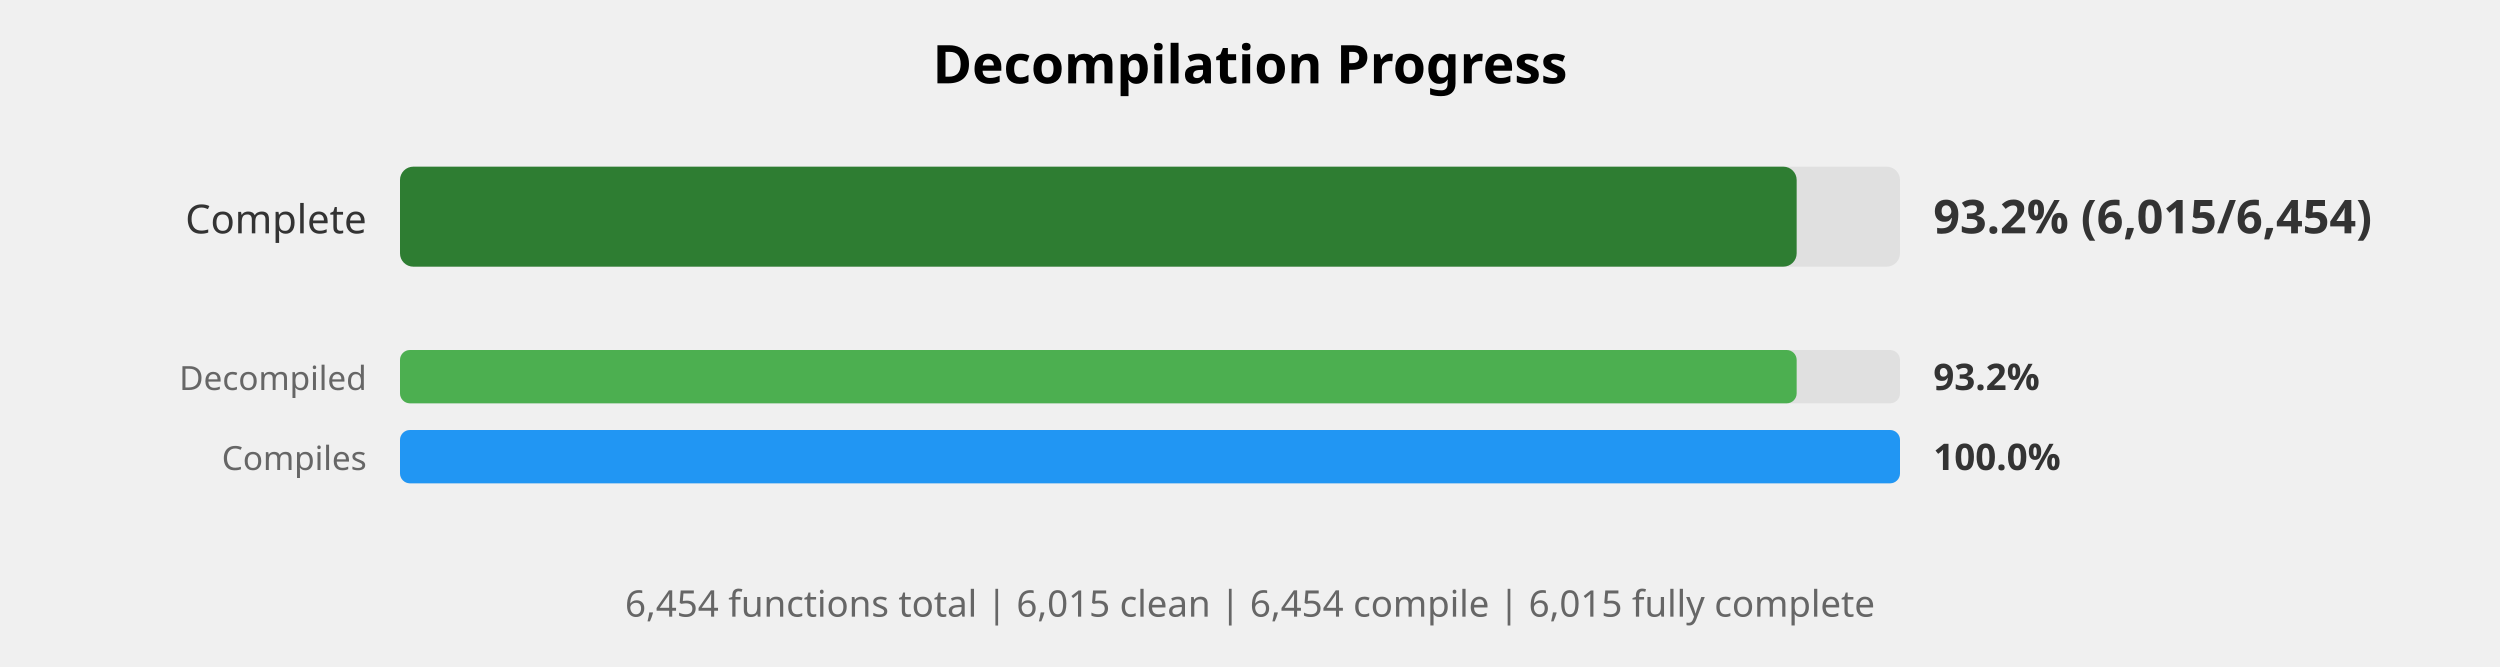
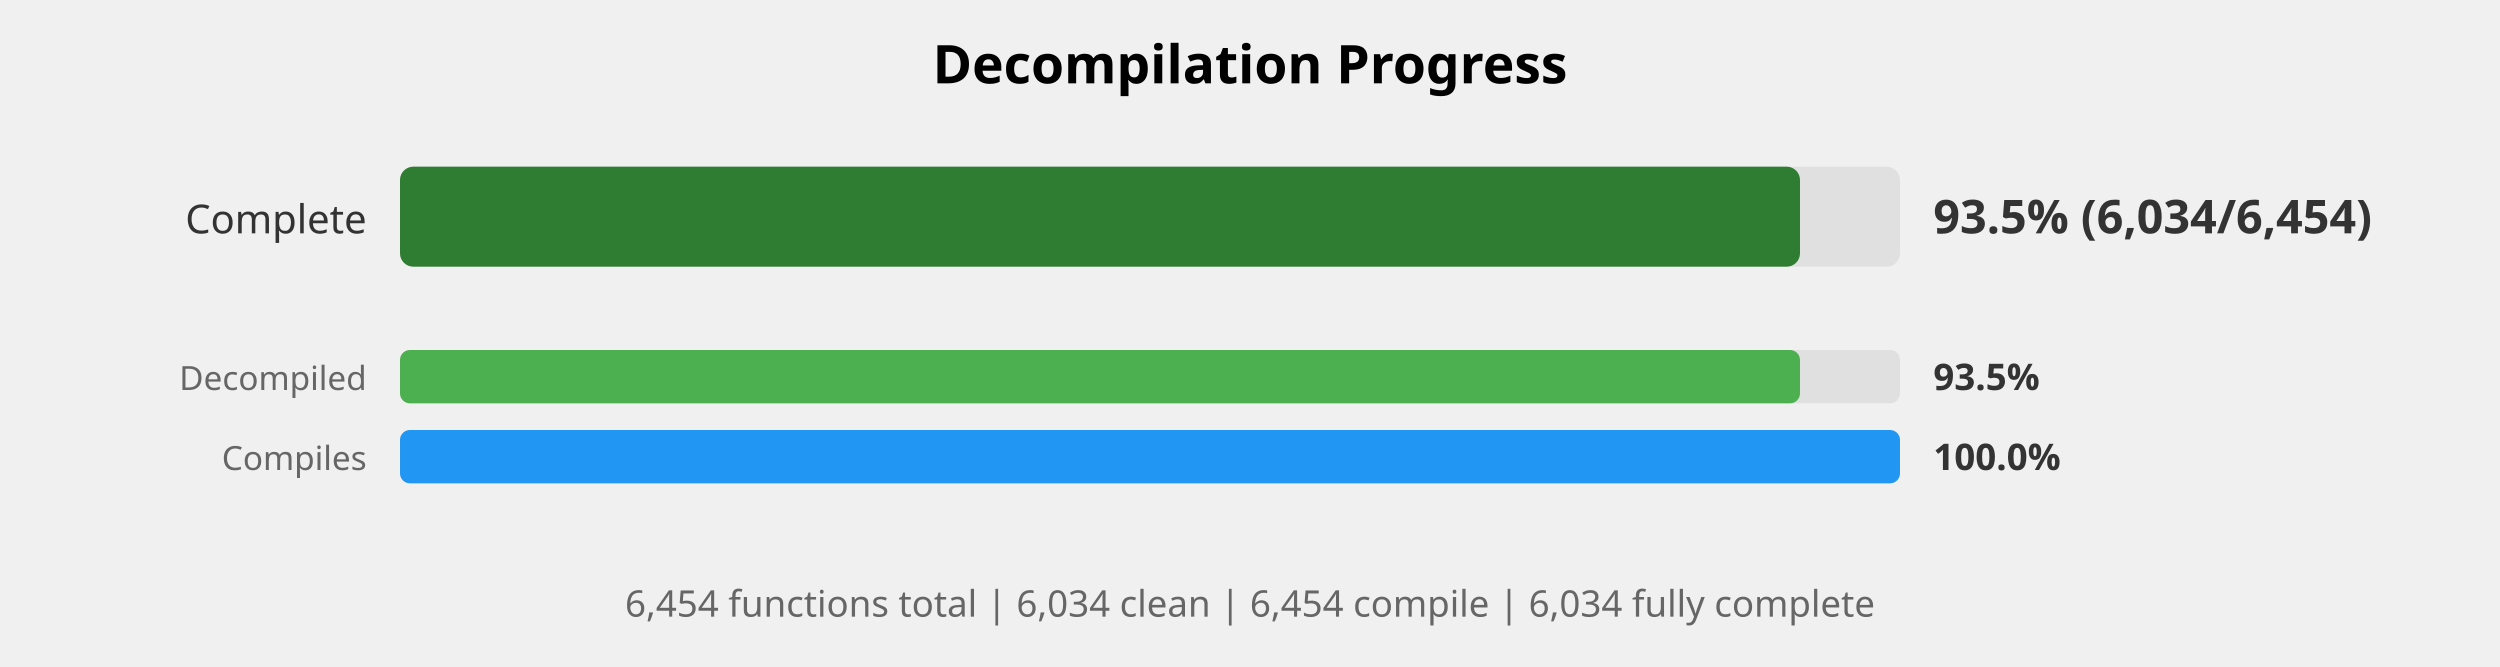
<svg xmlns="http://www.w3.org/2000/svg" width="750" height="200" viewBox="0 0 750 200">
  <style>
    .title { font: bold 16px sans-serif; }
    .label { font: 12px sans-serif; fill: #333; }
    .small-label { font: 10px sans-serif; fill: #666; }
    .percent { font: bold 14px sans-serif; fill: #333; }
    .small-percent { font: bold 11px sans-serif; fill: #333; }
    .summary { font: 11px sans-serif; fill: #666; }
  </style>
  <rect width="100%%" height="100%%" fill="white" />
  <text x="375" y="25" class="title" text-anchor="middle">Decompilation Progress</text>
  <text x="110" y="70" class="label" text-anchor="end">Complete</text>
  <rect x="120" y="50" width="450" height="30" fill="#E0E0E0" rx="4" />
-   <rect x="120" y="50" width="419" height="30" fill="#2E7D32" rx="4" />
-   <text x="580" y="70" class="percent">93.2% (6,015/6,454)</text>
+   <rect x="120" y="50" width="420" height="30" fill="#2E7D32" rx="4" />
+   <text x="580" y="70" class="percent">93.5% (6,034/6,454)</text>
  <text x="110" y="117" class="small-label" text-anchor="end">Decompiled</text>
  <rect x="120" y="105" width="450" height="16" fill="#E0E0E0" rx="3" />
-   <rect x="120" y="105" width="419" height="16" fill="#4CAF50" rx="3" />
-   <text x="580" y="117" class="small-percent">93.2%</text>
+   <rect x="120" y="105" width="420" height="16" fill="#4CAF50" rx="3" />
+   <text x="580" y="117" class="small-percent">93.5%</text>
  <text x="110" y="141" class="small-label" text-anchor="end">Compiles</text>
  <rect x="120" y="129" width="450" height="16" fill="#E0E0E0" rx="3" />
  <rect x="120" y="129" width="450" height="16" fill="#2196F3" rx="3" />
  <text x="580" y="141" class="small-percent">100.0%</text>
  <text x="375" y="185" class="summary" text-anchor="middle">
-     6,454 functions total | 6,015 clean | 6,454 compile | 6,015 fully complete
+     6,454 functions total | 6,034 clean | 6,454 compile | 6,034 fully complete
  </text>
</svg>
